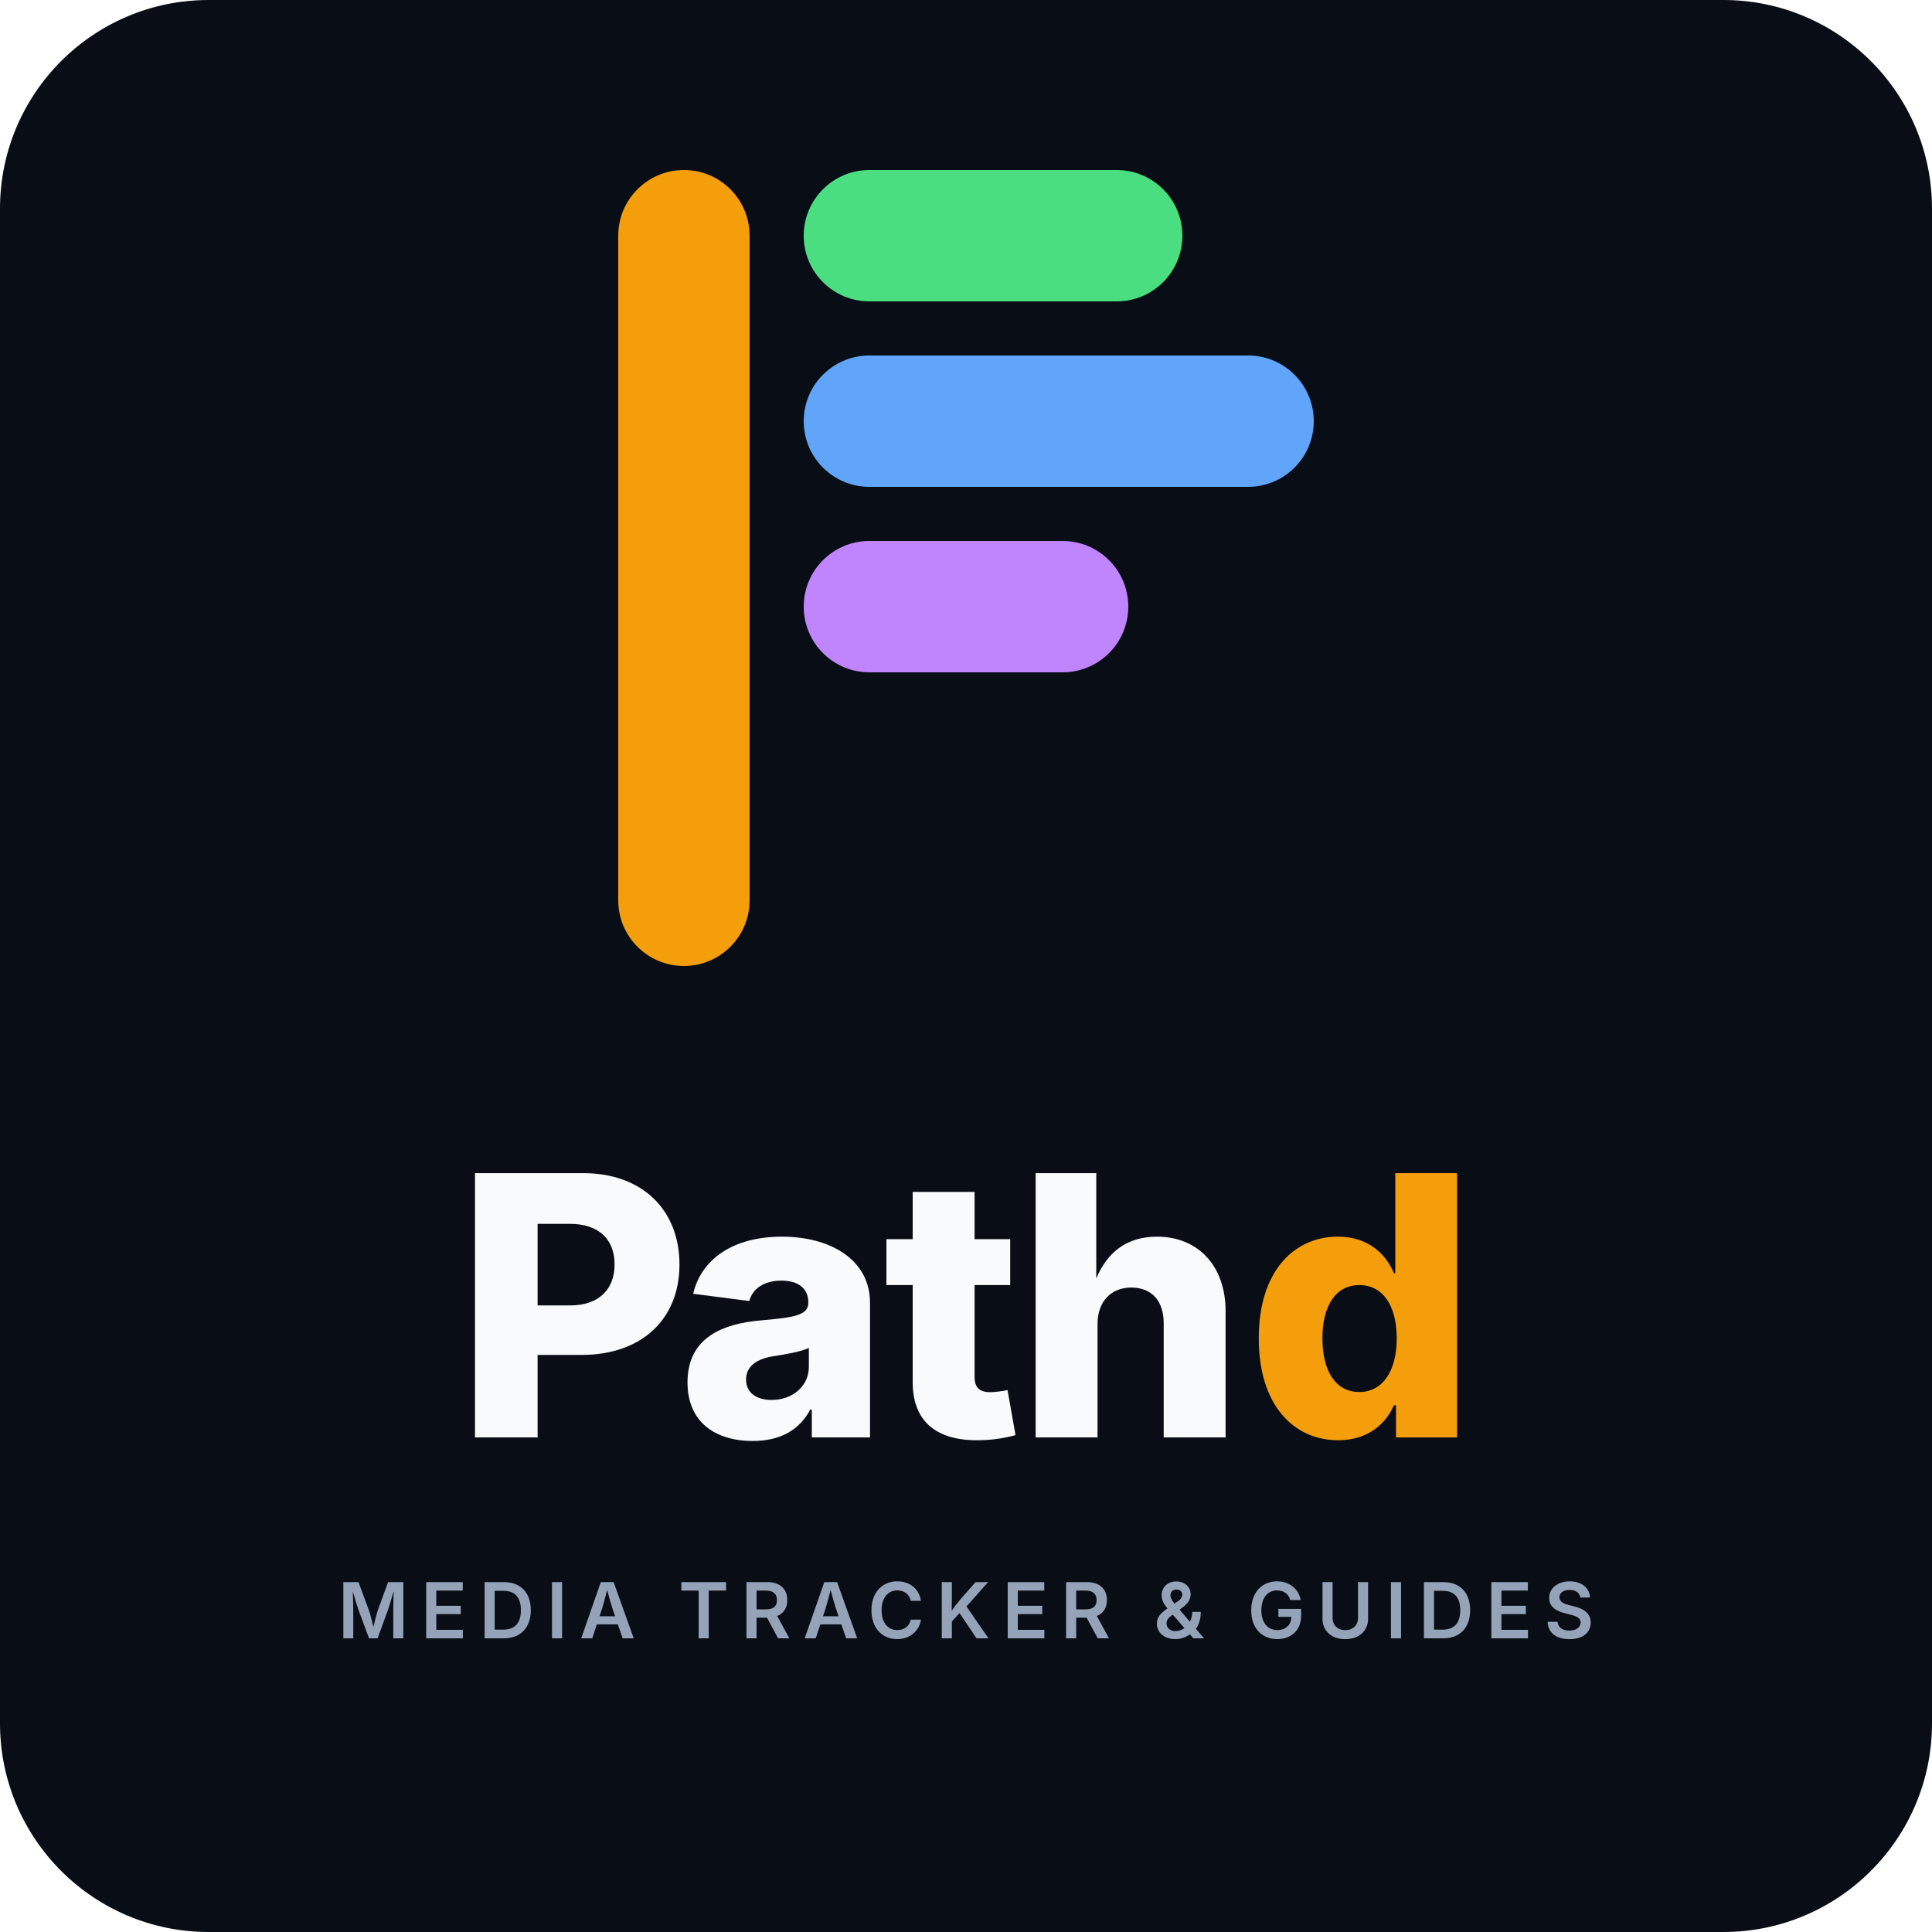
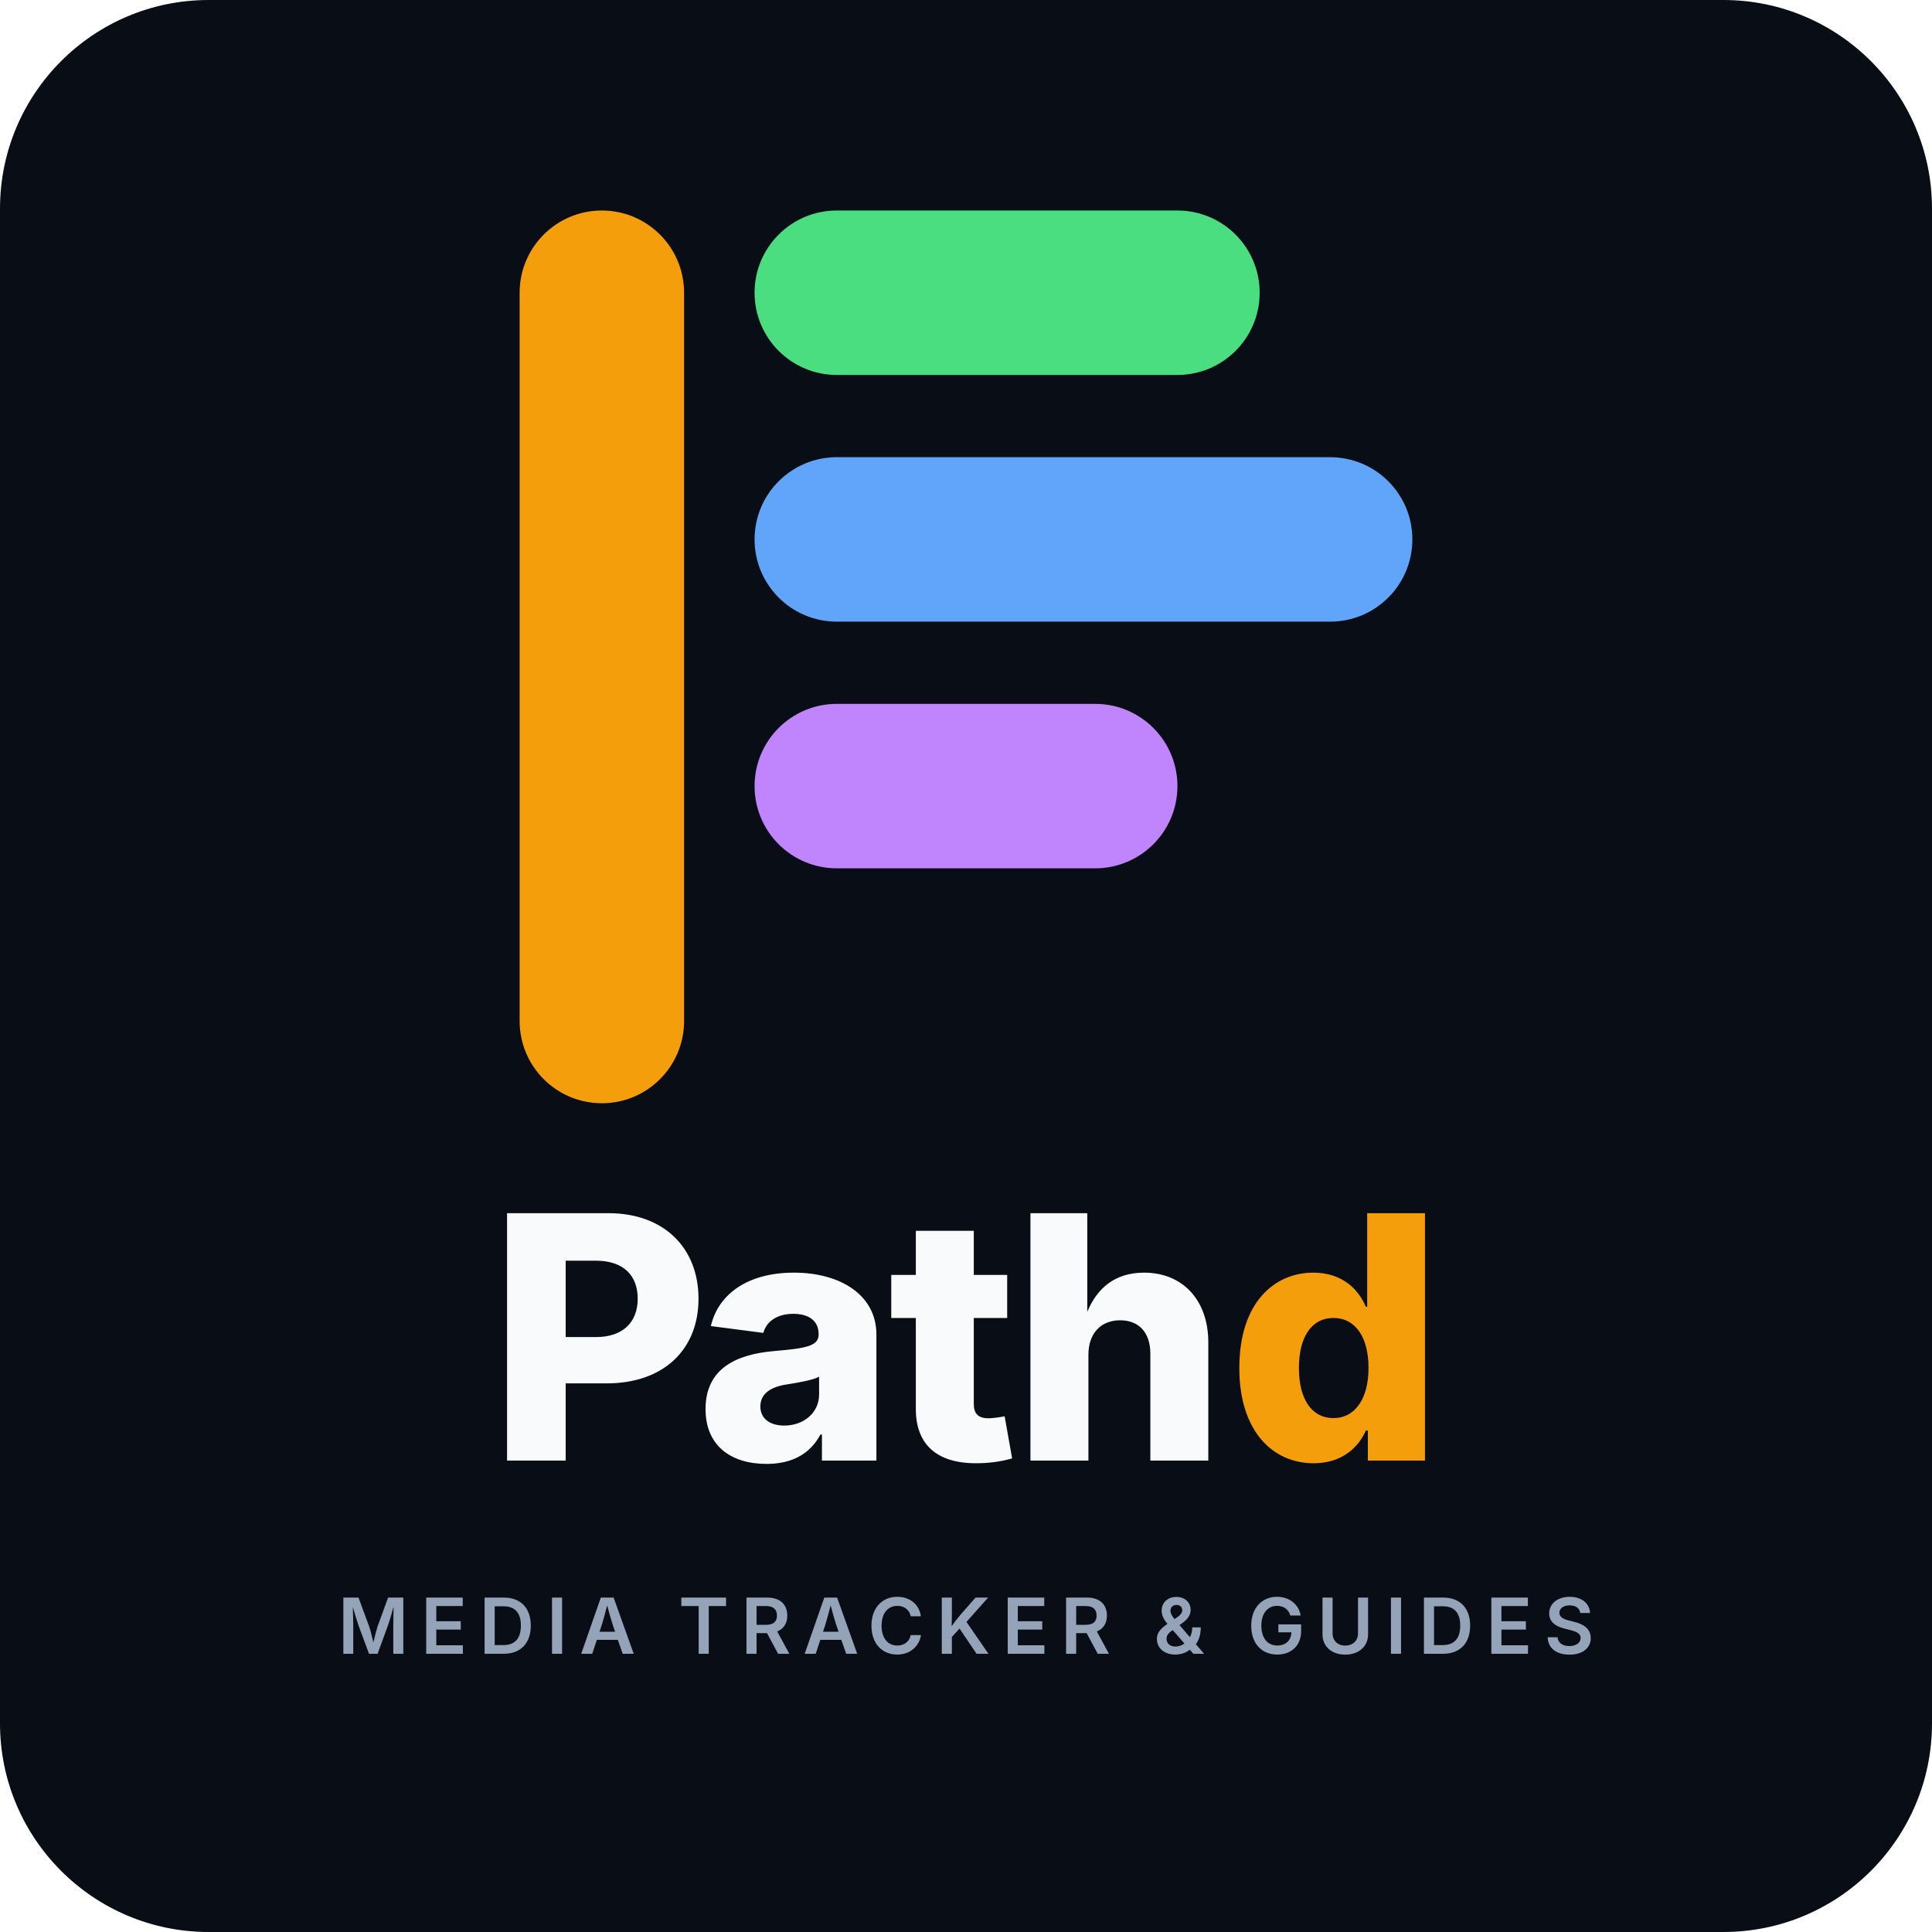
<svg xmlns="http://www.w3.org/2000/svg" viewBox="0 0 500 500" width="100%" height="100%" fill="none">
  <rect width="500" height="500" rx="54" fill="#090d16" />
-   <g transform="translate(160, 44)">
-     <rect x="0" y="0" width="34" height="206" rx="17" fill="#f59e0b" />
-     <rect x="48" y="0" width="98" height="34" rx="17" fill="#4ade80" />
-     <rect x="48" y="48" width="132" height="34" rx="17" fill="#60a5fa" />
-     <rect x="48" y="96" width="84" height="34" rx="17" fill="#c084fc" />
+   <g transform="translate(98, 18) scale(1.52)">
+     <rect x="24" y="24" width="28" height="152" rx="14" fill="#f59e0b" />
+     <rect x="64" y="24" width="86" height="28" rx="14" fill="#4ade80" />
+     <rect x="64" y="66" width="112" height="28" rx="14" fill="#60a5fa" />
+     <rect x="64" y="108" width="72" height="28" rx="14" fill="#c084fc" />
  </g>
-   <text x="250" y="372" text-anchor="middle" font-family="'Inter', 'Segoe UI', system-ui, -apple-system, sans-serif" font-size="94" font-weight="800" letter-spacing="-2" fill="#f8fafc">
+   <text x="250" y="378" text-anchor="middle" font-family="'Inter', 'Segoe UI', system-ui, -apple-system, sans-serif" font-size="88" font-weight="800" letter-spacing="-2" fill="#f8fafc">
    Path<tspan fill="#f59e0b">d</tspan>
  </text>
-   <text x="250" y="424" text-anchor="middle" font-family="'Inter', 'Segoe UI', system-ui, -apple-system, sans-serif" font-size="20" font-weight="600" letter-spacing="3" fill="#94a3b8">
+   <text x="250" y="428" text-anchor="middle" font-family="'Inter', 'Segoe UI', system-ui, -apple-system, sans-serif" font-size="20" font-weight="600" letter-spacing="3" fill="#94a3b8">
    MEDIA TRACKER &amp; GUIDES
  </text>
</svg>
